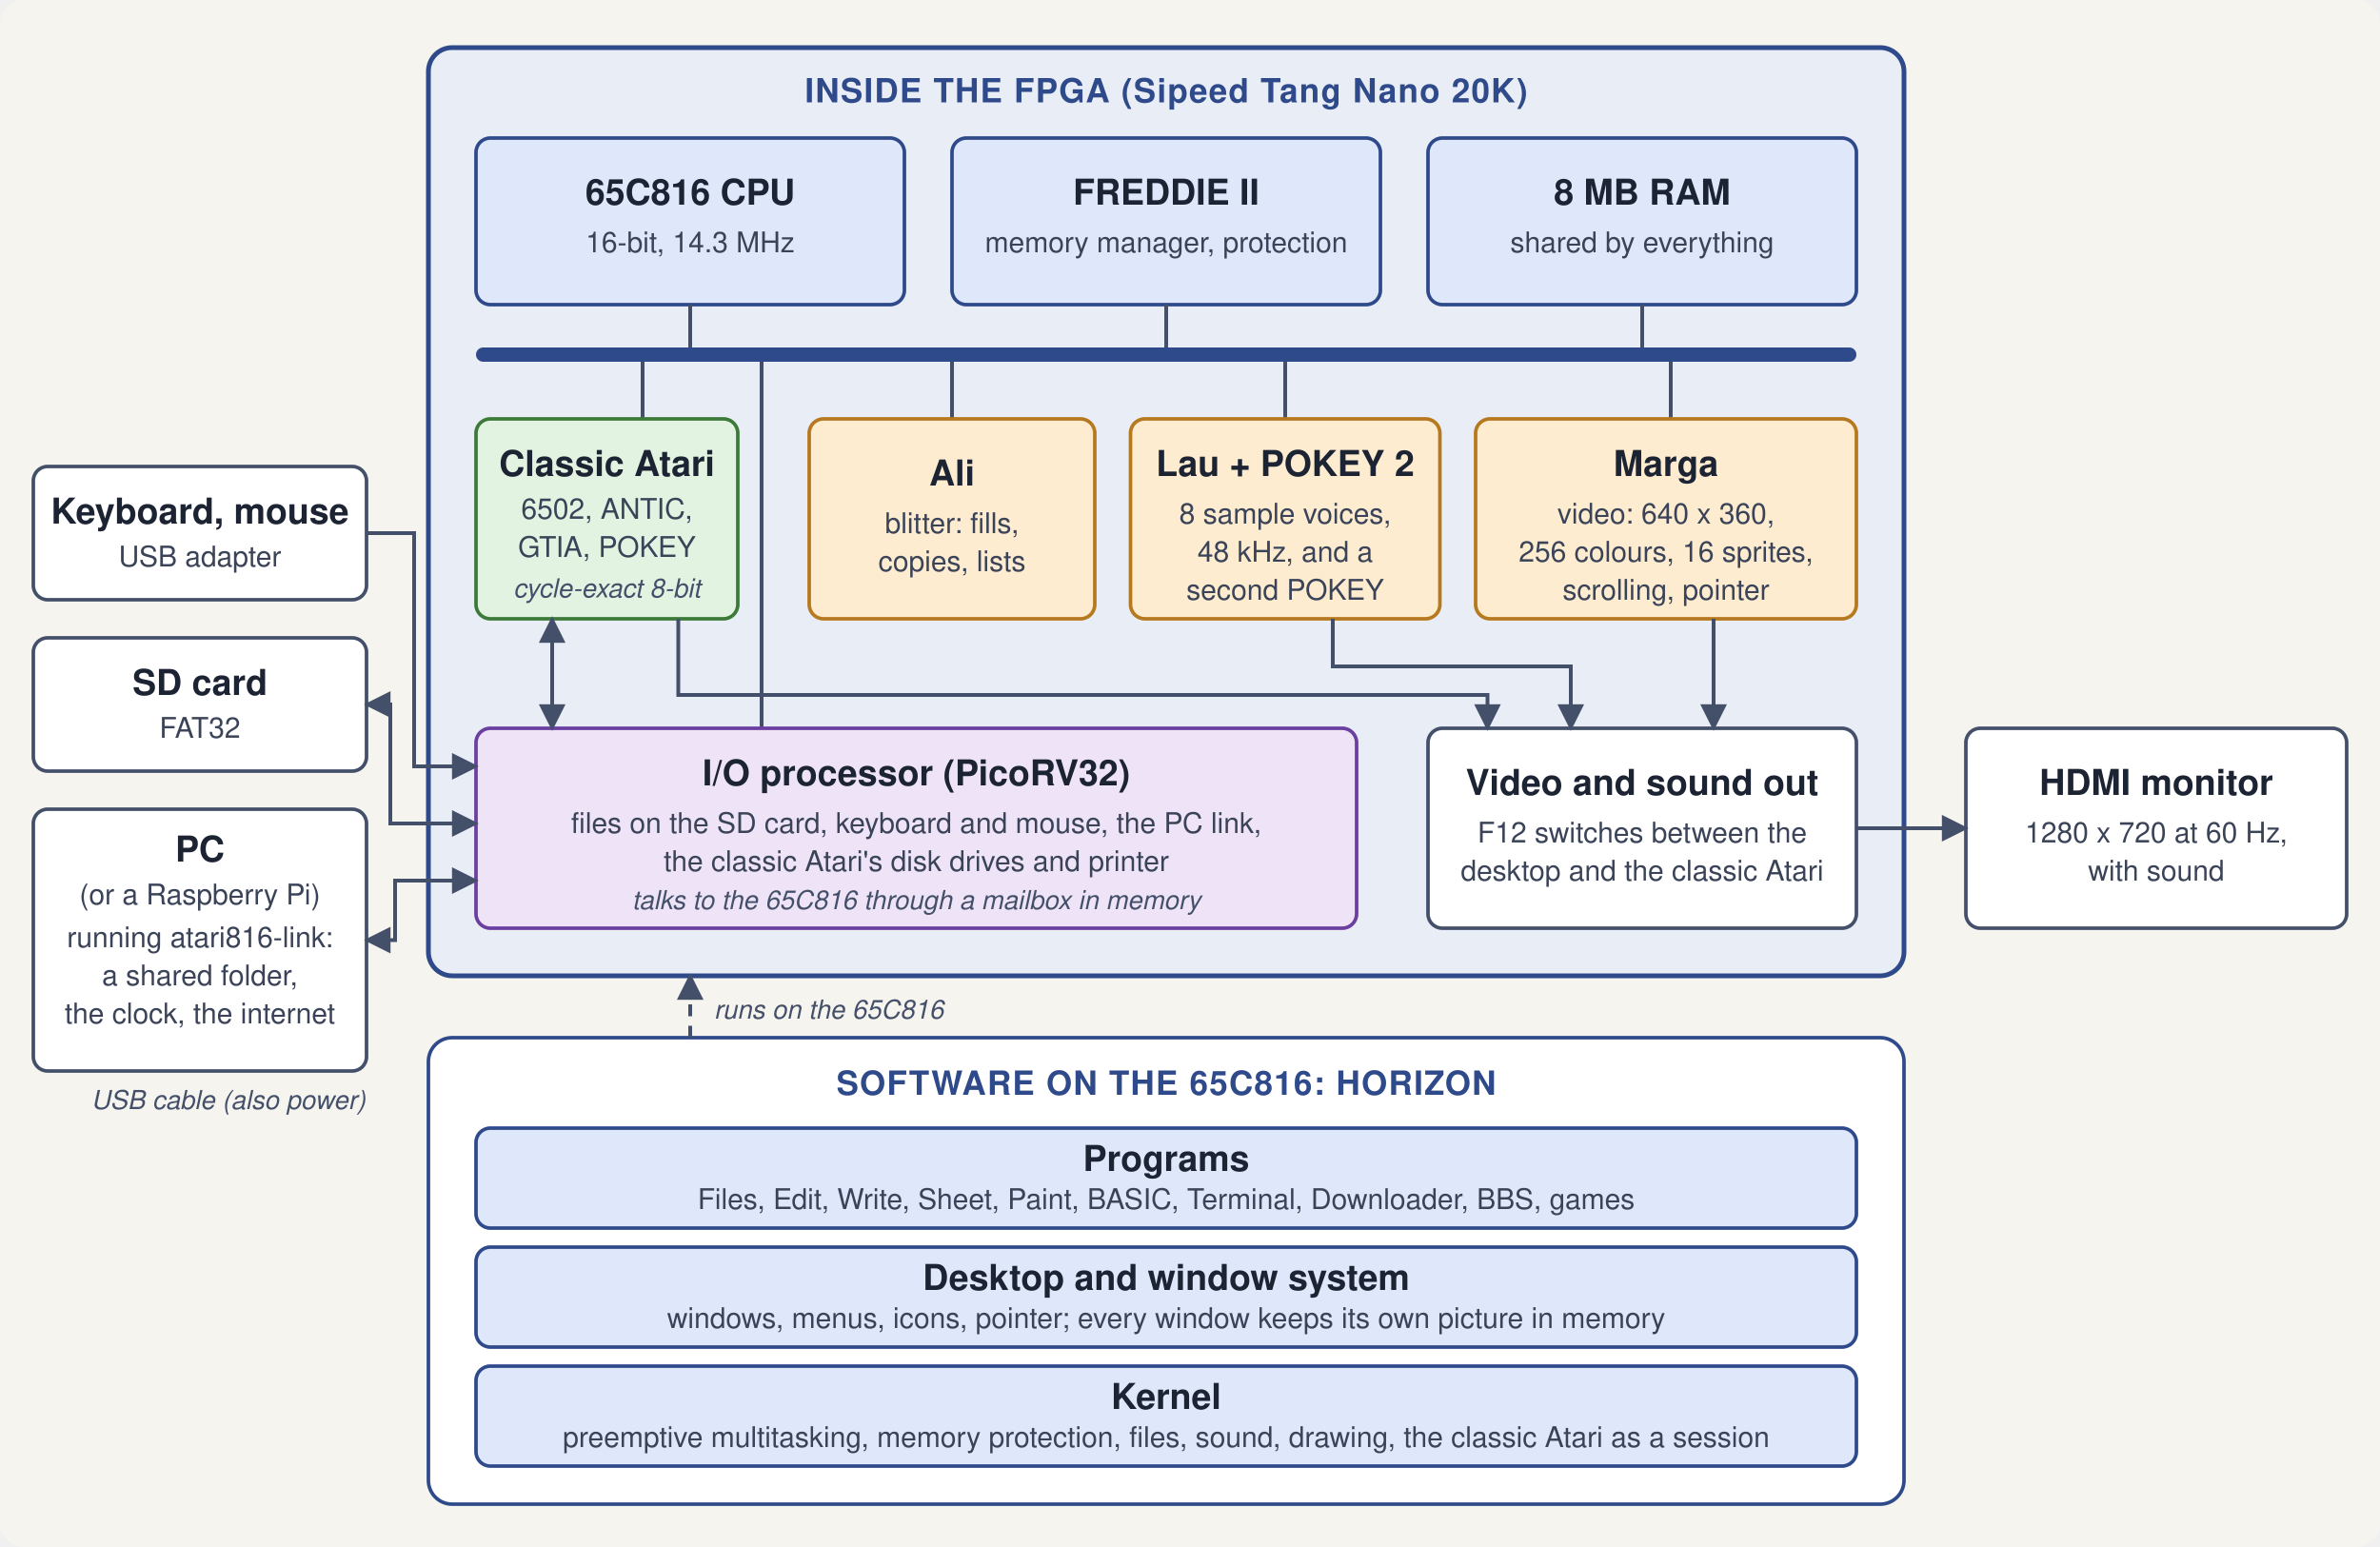
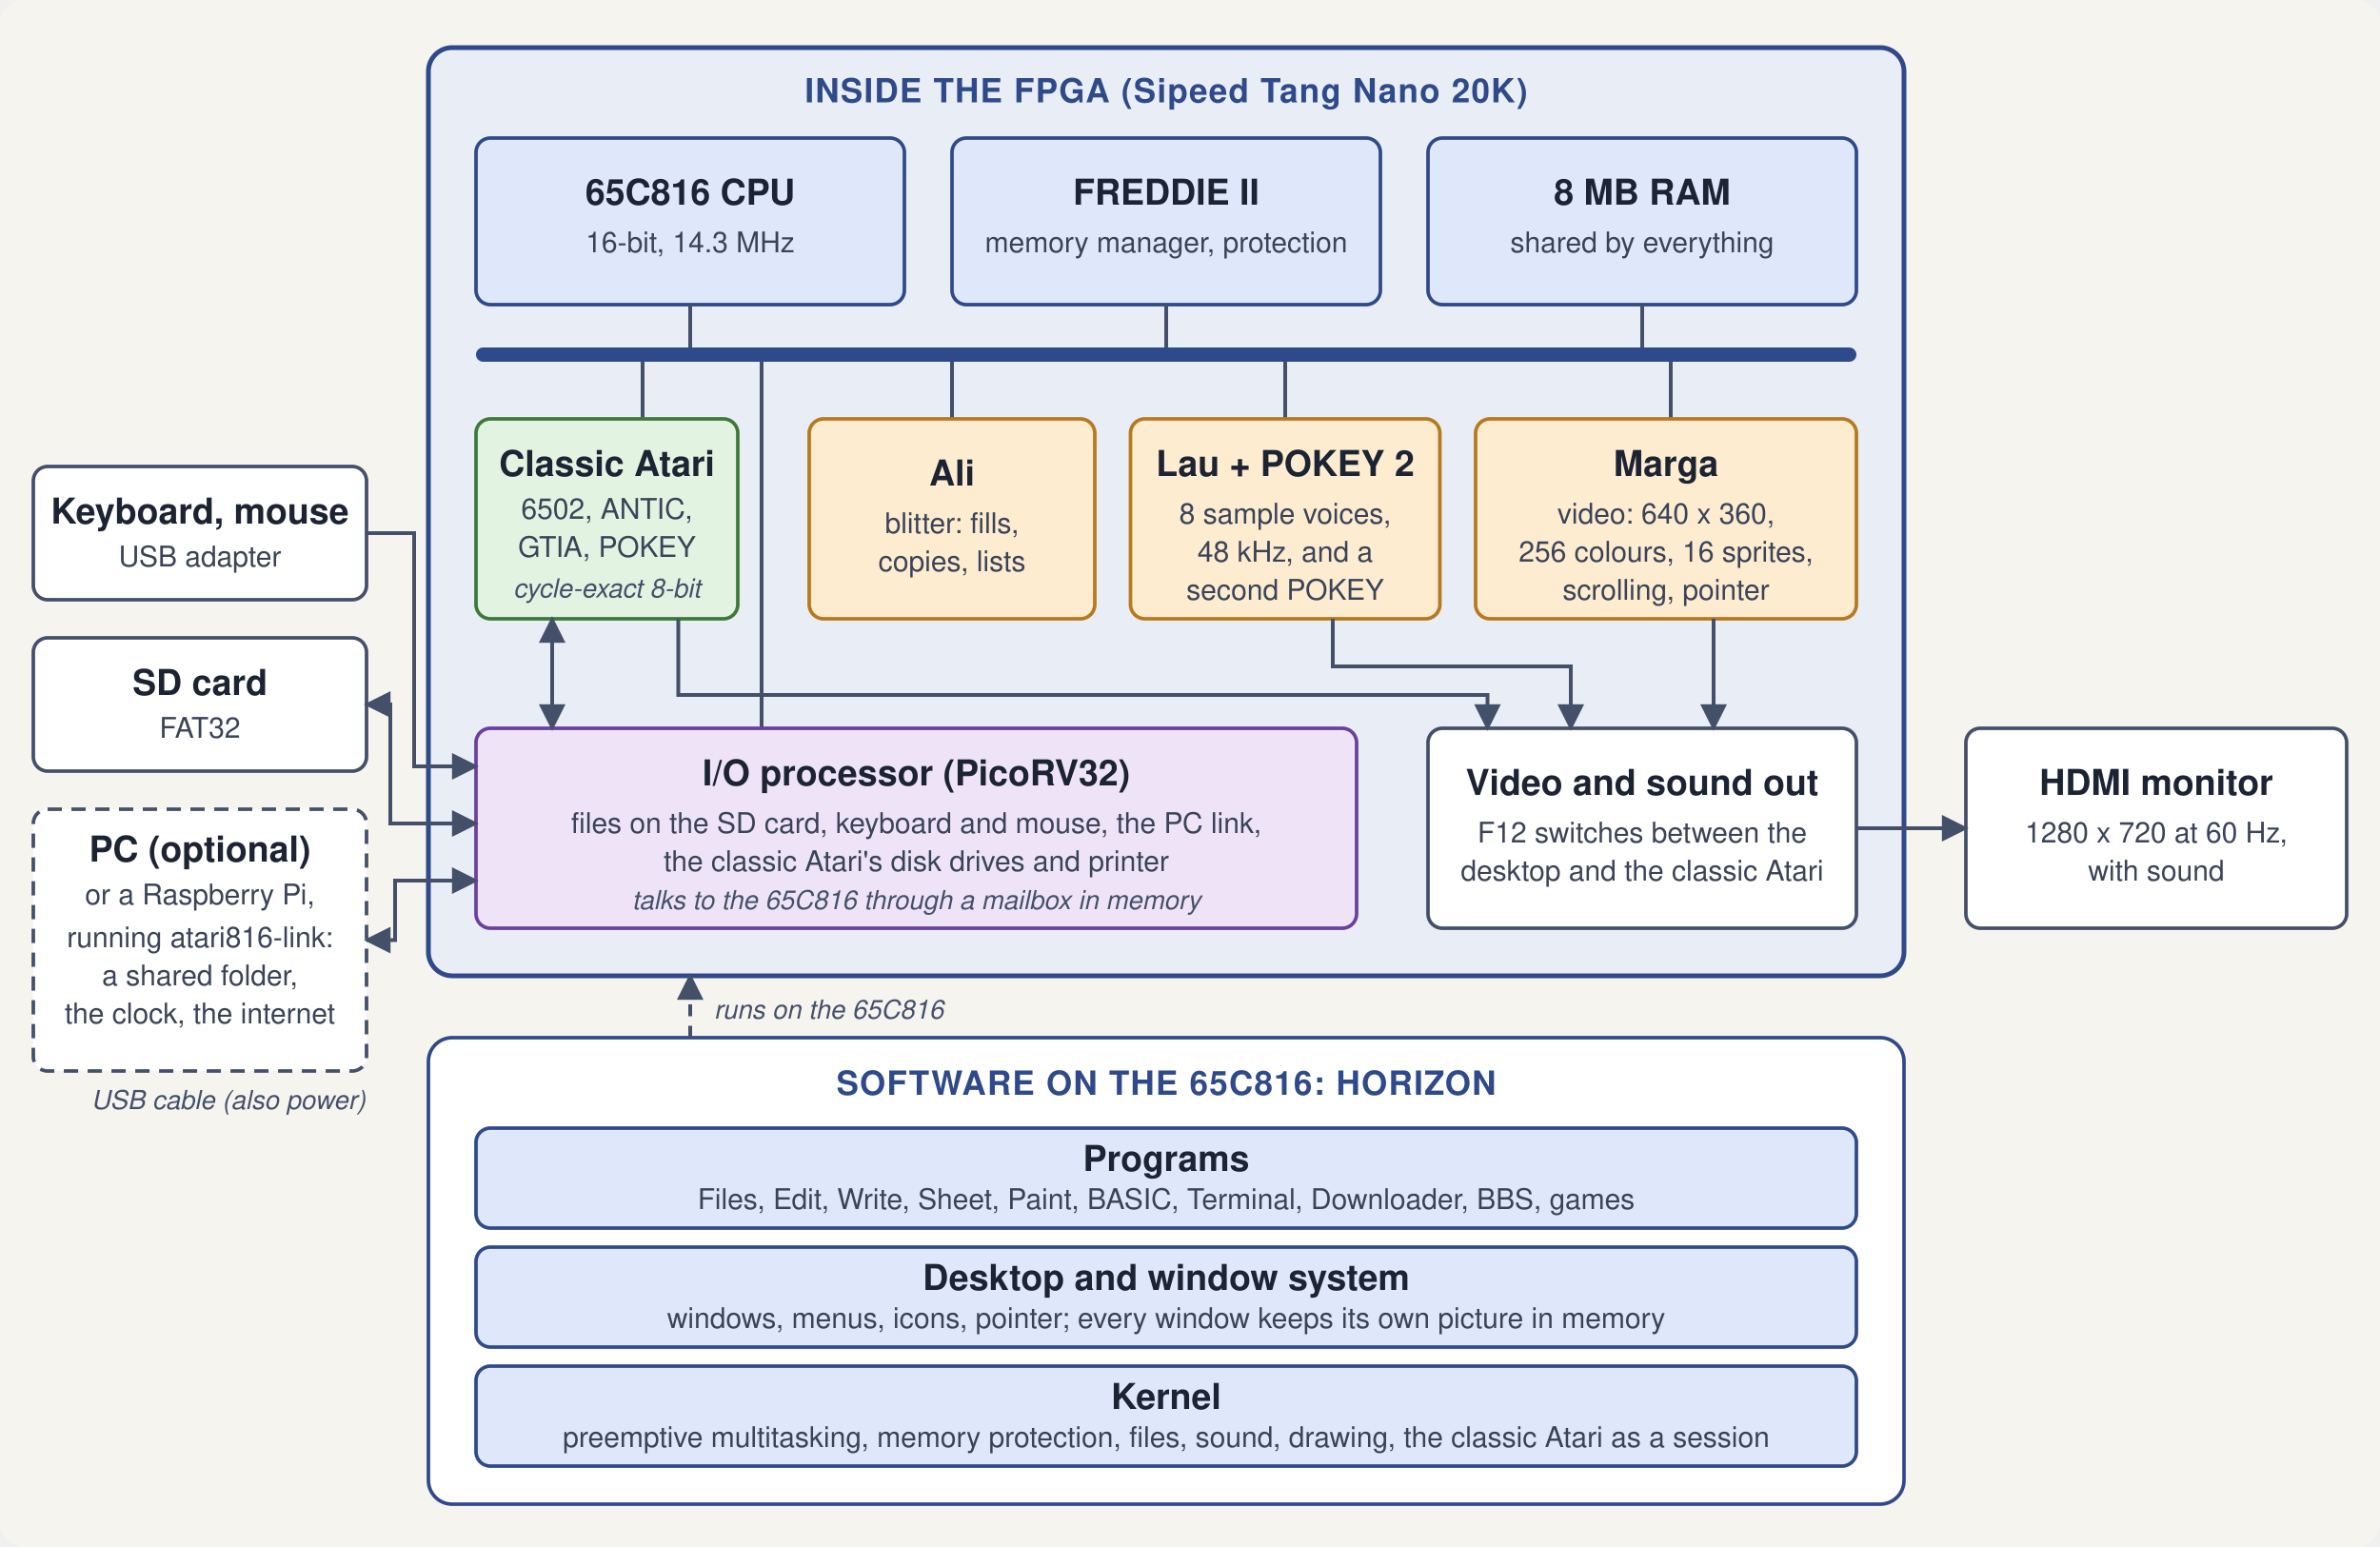
<svg xmlns="http://www.w3.org/2000/svg" viewBox="0 0 1000 650" width="1000" height="650" font-family="Helvetica, Arial, sans-serif" role="img" aria-labelledby="t d">
  <defs>
    <marker id="a" viewBox="0 0 10 10" refX="9" refY="5" markerWidth="7" markerHeight="7" orient="auto-start-reverse">
      <path d="M0 0L10 5L0 10z" fill="#44506a" />
    </marker>
    <style>
      .bg{fill:#f6f4ee}
      .fpga{fill:#e9edf5;stroke:#2f4a8a;stroke-width:2}
      .cpu{fill:#dfe8fb;stroke:#2f4a8a;stroke-width:1.5}
      .chip{fill:#fdeccf;stroke:#b7791f;stroke-width:1.5}
      .classic{fill:#e3f3e1;stroke:#3d7a3a;stroke-width:1.5}
      .io{fill:#efe4f7;stroke:#6b3fa0;stroke-width:1.5}
      .ext{fill:#ffffff;stroke:#44506a;stroke-width:1.5}
      .sw{fill:#ffffff;stroke:#2f4a8a;stroke-width:1.5}
      .bus{fill:#2f4a8a}
      .w{stroke:#44506a;stroke-width:1.6;fill:none}
      .h{font-size:15px;font-weight:700;fill:#1c2333}
      .s{font-size:12px;fill:#3a4358}
      .n{font-size:11px;fill:#44506a;font-style:italic}
      .big{font-size:14px;font-weight:700;fill:#2f4a8a;letter-spacing:.5px}
      text{text-anchor:middle}
    </style>
  </defs>
  <rect class="bg" width="1000" height="650" rx="10" />
  <rect class="fpga" x="180" y="20" width="620" height="390" rx="10" />
  <text class="big" x="490" y="43">INSIDE THE FPGA (Sipeed Tang Nano 20K)</text>
  <rect class="cpu" x="200" y="58" width="180" height="70" rx="6" />
  <text class="h" x="290" y="86">65C816 CPU</text>
  <text class="s" x="290" y="106">16-bit, 14.3 MHz</text>
  <rect class="cpu" x="400" y="58" width="180" height="70" rx="6" />
  <text class="h" x="490" y="86">FREDDIE II</text>
  <text class="s" x="490" y="106">memory manager, protection</text>
  <rect class="cpu" x="600" y="58" width="180" height="70" rx="6" />
  <text class="h" x="690" y="86">8 MB RAM</text>
  <text class="s" x="690" y="106">shared by everything</text>
  <rect class="bus" x="200" y="146" width="580" height="6" rx="3" />
  <path class="w" d="M290 128V146M490 128V146M690 128V146" />
  <path class="w" d="M270 152V176M400 152V176M540 152V176M702 152V176M320 152V306" />
  <rect class="classic" x="200" y="176" width="110" height="84" rx="6" />
  <text class="h" x="255" y="200">Classic Atari</text>
  <text class="s" x="255" y="218">6502, ANTIC,</text>
  <text class="s" x="255" y="234">GTIA, POKEY</text>
  <text class="n" x="255" y="251">cycle-exact 8-bit</text>
  <rect class="chip" x="340" y="176" width="120" height="84" rx="6" />
  <text class="h" x="400" y="204">Ali</text>
  <text class="s" x="400" y="224">blitter: fills,</text>
  <text class="s" x="400" y="240">copies, lists</text>
  <rect class="chip" x="475" y="176" width="130" height="84" rx="6" />
  <text class="h" x="540" y="200">Lau + POKEY 2</text>
  <text class="s" x="540" y="220">8 sample voices,</text>
  <text class="s" x="540" y="236">48 kHz, and a</text>
  <text class="s" x="540" y="252">second POKEY</text>
  <rect class="chip" x="620" y="176" width="160" height="84" rx="6" />
  <text class="h" x="700" y="200">Marga</text>
  <text class="s" x="700" y="220">video: 640 x 360,</text>
  <text class="s" x="700" y="236">256 colours, 16 sprites,</text>
  <text class="s" x="700" y="252">scrolling, pointer</text>
  <rect class="io" x="200" y="306" width="370" height="84" rx="6" />
  <text class="h" x="385" y="330">I/O processor (PicoRV32)</text>
  <text class="s" x="385" y="350">files on the SD card, keyboard and mouse, the PC link,</text>
  <text class="s" x="385" y="366">the classic Atari's disk drives and printer</text>
  <text class="n" x="385" y="382">talks to the 65C816 through a mailbox in memory</text>
  <rect class="ext" x="600" y="306" width="180" height="84" rx="6" />
  <text class="h" x="690" y="334">Video and sound out</text>
  <text class="s" x="690" y="354">F12 switches between the</text>
  <text class="s" x="690" y="370">desktop and the classic Atari</text>
  <path class="w" d="M232 260V306" marker-end="url(#a)" marker-start="url(#a)" />
  <path class="w" d="M285 260V292H625V306" marker-end="url(#a)" />
  <path class="w" d="M560 260V280H660V306" marker-end="url(#a)" />
  <path class="w" d="M720 260V306" marker-end="url(#a)" />
  <rect class="ext" x="14" y="196" width="140" height="56" rx="6" />
  <text class="h" x="84" y="220">Keyboard, mouse</text>
  <text class="s" x="84" y="238">USB adapter</text>
  <rect class="ext" x="14" y="268" width="140" height="56" rx="6" />
  <text class="h" x="84" y="292">SD card</text>
  <text class="s" x="84" y="310">FAT32</text>
-   <rect class="ext" x="14" y="340" width="140" height="110" rx="6" />
-   <text class="h" x="84" y="362">PC</text>
-   <text class="s" x="84" y="380">(or a Raspberry Pi)</text>
+   <rect class="ext" x="14" y="340" width="140" height="110" rx="6" stroke-dasharray="6 4" />
+   <text class="h" x="84" y="362">PC (optional)</text>
+   <text class="s" x="84" y="380">or a Raspberry Pi,</text>
  <text class="s" x="84" y="398">running atari816-link:</text>
  <text class="s" x="84" y="414">a shared folder,</text>
  <text class="s" x="84" y="430">the clock, the internet</text>
  <path class="w" d="M154 224H174V322H200" marker-end="url(#a)" />
  <path class="w" d="M154 296H164V346H200" marker-end="url(#a)" marker-start="url(#a)" />
  <path class="w" d="M154 395H166V370H200" marker-end="url(#a)" marker-start="url(#a)" />
  <text class="n" x="96" y="466">USB cable (also power)</text>
  <rect class="ext" x="826" y="306" width="160" height="84" rx="6" />
  <text class="h" x="906" y="334">HDMI monitor</text>
  <text class="s" x="906" y="354">1280 x 720 at 60 Hz,</text>
  <text class="s" x="906" y="370">with sound</text>
  <path class="w" d="M780 348H826" marker-end="url(#a)" />
  <rect class="sw" x="180" y="436" width="620" height="196" rx="10" />
  <text class="big" x="490" y="460">SOFTWARE ON THE 65C816: HORIZON</text>
  <rect class="cpu" x="200" y="474" width="580" height="42" rx="6" />
  <text class="h" x="490" y="492">Programs</text>
  <text class="s" x="490" y="508">Files, Edit, Write, Sheet, Paint, BASIC, Terminal, Downloader, BBS, games</text>
  <rect class="cpu" x="200" y="524" width="580" height="42" rx="6" />
  <text class="h" x="490" y="542">Desktop and window system</text>
  <text class="s" x="490" y="558">windows, menus, icons, pointer; every window keeps its own picture in memory</text>
  <rect class="cpu" x="200" y="574" width="580" height="42" rx="6" />
  <text class="h" x="490" y="592">Kernel</text>
  <text class="s" x="490" y="608">preemptive multitasking, memory protection, files, sound, drawing, the classic Atari as a session</text>
  <path class="w" d="M290 436V410" marker-end="url(#a)" stroke-dasharray="5 4" />
  <text class="n" x="300" y="428" style="text-anchor:start">runs on the 65C816</text>
</svg>
